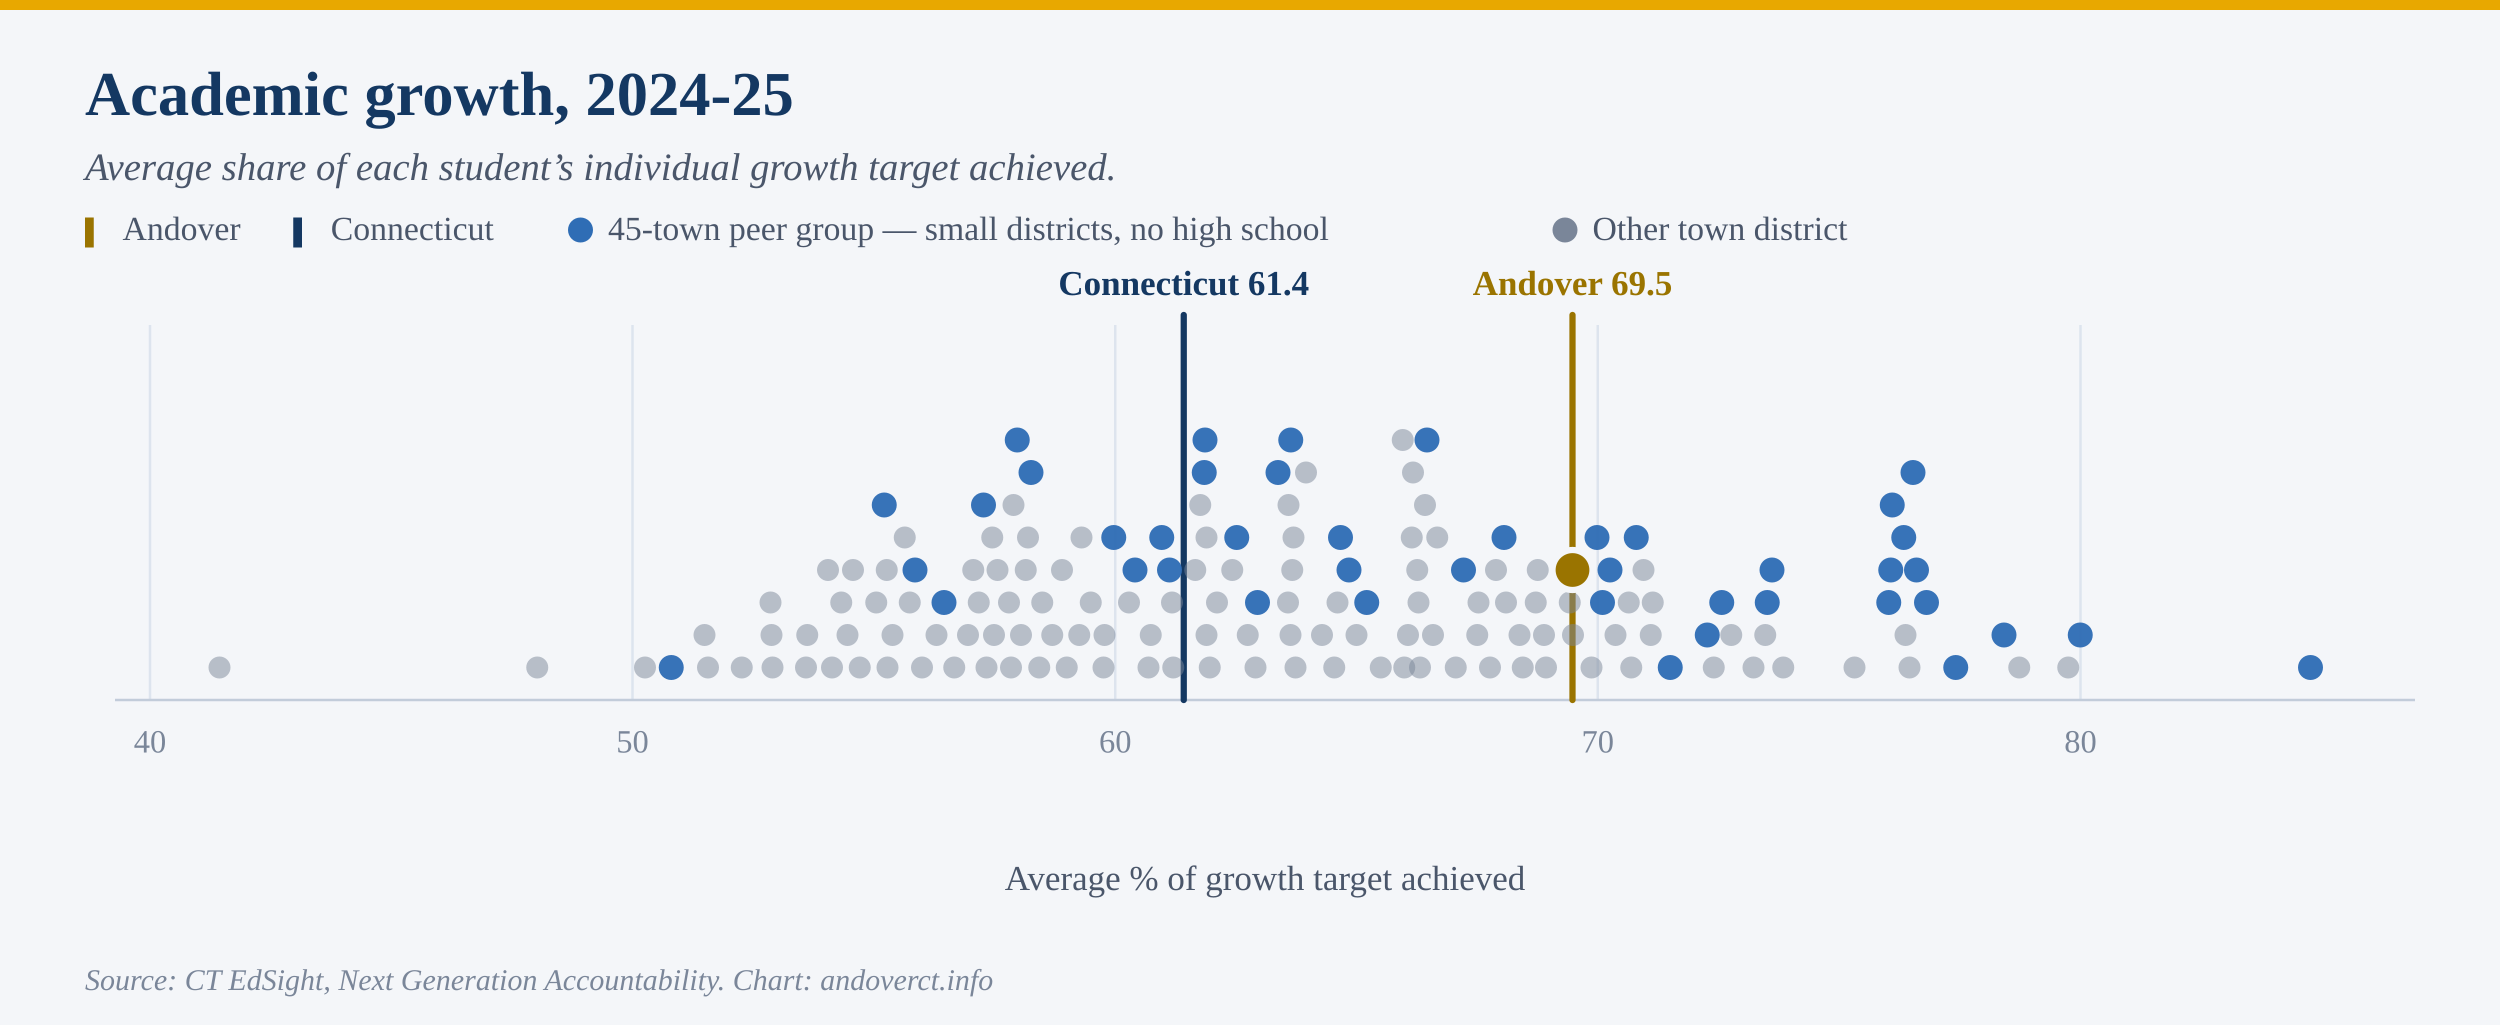
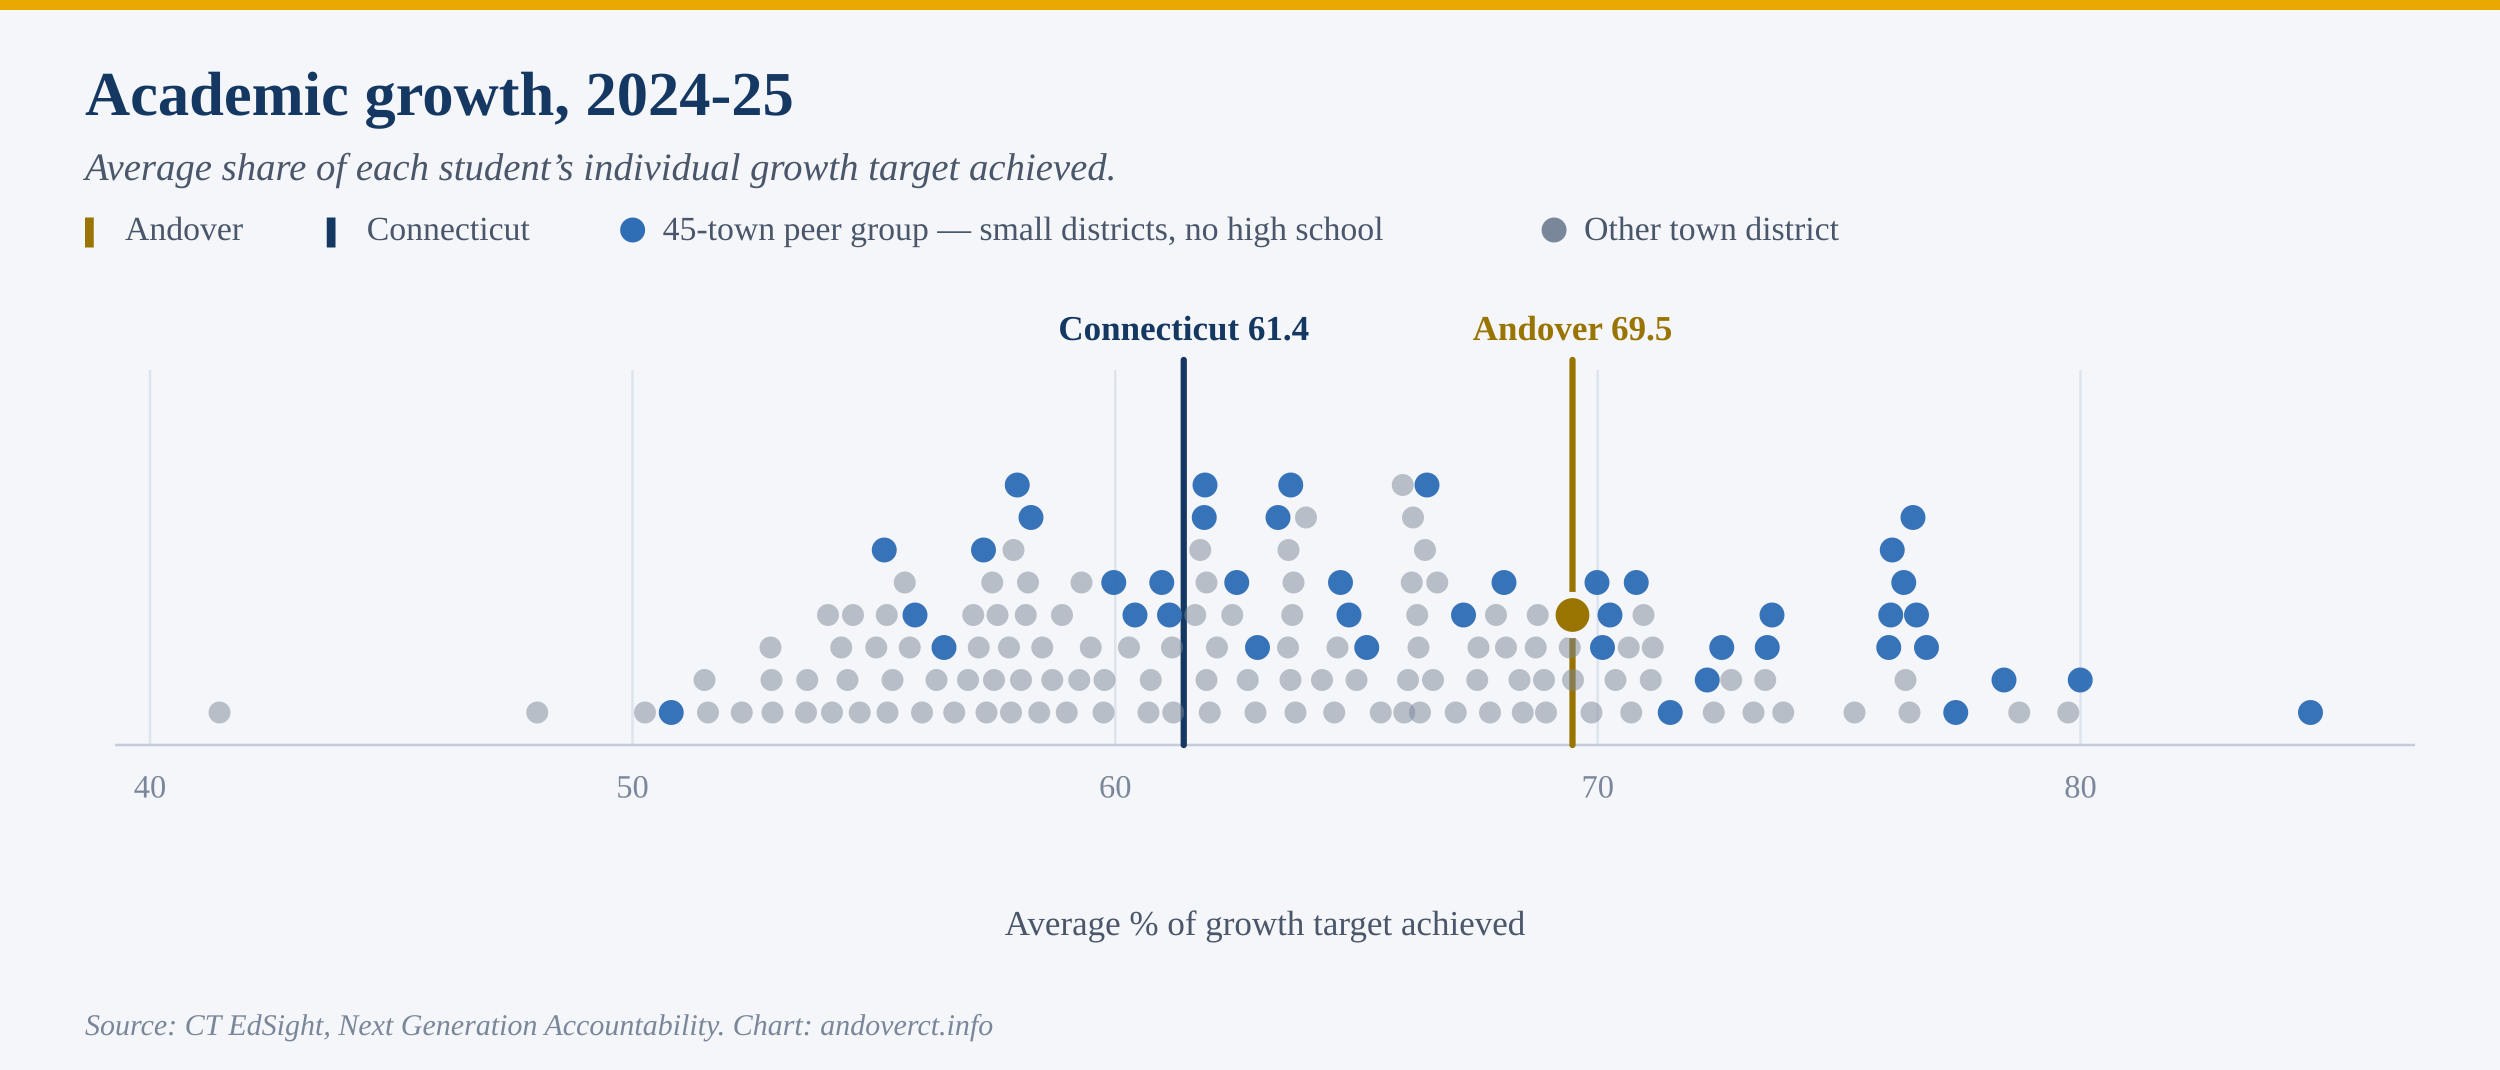
- <svg xmlns="http://www.w3.org/2000/svg" viewBox="0 0 1000 410" width="1000" height="410" role="img">
-   <rect width="1000" height="410" fill="#f4f6f9" />
+ <svg xmlns="http://www.w3.org/2000/svg" viewBox="0 0 1000 428" width="1000" height="428" role="img">
+   <rect width="1000" height="428" fill="#f4f6f9" />
  <rect x="0" y="0" width="1000" height="4" fill="#e8a800" />
  <text x="34" y="46" font-family="Georgia, 'Times New Roman', serif" font-size="25" font-weight="bold" fill="#143862">Academic growth, 2024-25</text>
  <text x="34" y="72" font-family="Georgia, 'Times New Roman', serif" font-size="15.5" font-style="italic" fill="#4a566a">Average share of each student’s individual growth target achieved.</text>
  <rect x="34" y="87" width="3.5" height="12" fill="#9a7400" />
-   <text x="49" y="96" font-family="Georgia, 'Times New Roman', serif" font-size="13.5" fill="#4a566a">Andover</text>
-   <rect x="117.3" y="87" width="3.5" height="12" fill="#143862" />
-   <text x="132.3" y="96" font-family="Georgia, 'Times New Roman', serif" font-size="13.5" fill="#4a566a">Connecticut</text>
-   <circle cx="232.2" cy="92" r="5" fill="#2f6db5" />
-   <text x="243.2" y="96" font-family="Georgia, 'Times New Roman', serif" font-size="13.5" fill="#4a566a">45-town peer group — small districts, no high school</text>
-   <circle cx="626.0" cy="92" r="5" fill="#7a8699" />
-   <text x="637.0" y="96" font-family="Georgia, 'Times New Roman', serif" font-size="13.5" fill="#4a566a">Other town district</text>
-   <line x1="60.0" y1="130.0" x2="60.0" y2="280.0" stroke="#dde4ee" stroke-width="1" stroke-opacity="1" stroke-linecap="butt" />
-   <text x="60.0" y="301.0" font-family="Georgia, 'Times New Roman', serif" font-size="13" fill="#7a8699" text-anchor="middle" font-weight="normal" font-style="normal">40</text>
-   <line x1="253.0" y1="130.0" x2="253.0" y2="280.0" stroke="#dde4ee" stroke-width="1" stroke-opacity="1" stroke-linecap="butt" />
-   <text x="253.0" y="301.0" font-family="Georgia, 'Times New Roman', serif" font-size="13" fill="#7a8699" text-anchor="middle" font-weight="normal" font-style="normal">50</text>
-   <line x1="446.1" y1="130.0" x2="446.1" y2="280.0" stroke="#dde4ee" stroke-width="1" stroke-opacity="1" stroke-linecap="butt" />
-   <text x="446.1" y="301.0" font-family="Georgia, 'Times New Roman', serif" font-size="13" fill="#7a8699" text-anchor="middle" font-weight="normal" font-style="normal">60</text>
-   <line x1="639.1" y1="130.0" x2="639.1" y2="280.0" stroke="#dde4ee" stroke-width="1" stroke-opacity="1" stroke-linecap="butt" />
-   <text x="639.1" y="301.0" font-family="Georgia, 'Times New Roman', serif" font-size="13" fill="#7a8699" text-anchor="middle" font-weight="normal" font-style="normal">70</text>
-   <line x1="832.2" y1="130.0" x2="832.2" y2="280.0" stroke="#dde4ee" stroke-width="1" stroke-opacity="1" stroke-linecap="butt" />
-   <text x="832.2" y="301.0" font-family="Georgia, 'Times New Roman', serif" font-size="13" fill="#7a8699" text-anchor="middle" font-weight="normal" font-style="normal">80</text>
-   <line x1="46.0" y1="280.0" x2="966.0" y2="280.0" stroke="#c2ccda" stroke-width="1" stroke-opacity="1" stroke-linecap="butt" />
-   <line x1="473.5" y1="126.0" x2="473.5" y2="280.0" stroke="#143862" stroke-width="2.5" stroke-opacity="1" stroke-linecap="round" />
-   <text x="473.5" y="118.0" font-family="Georgia, 'Times New Roman', serif" font-size="14" fill="#143862" text-anchor="middle" font-weight="bold" font-style="normal">Connecticut 61.4</text>
-   <line x1="629.0" y1="126.0" x2="629.0" y2="280.0" stroke="#9a7400" stroke-width="2.5" stroke-opacity="1" stroke-linecap="round" />
-   <text x="629.0" y="118.0" font-family="Georgia, 'Times New Roman', serif" font-size="14" fill="#9a7400" text-anchor="middle" font-weight="bold" font-style="normal">Andover 69.5</text>
-   <circle cx="332.8" cy="267.0" r="4.4" fill="#7a8699" fill-opacity="0.5" />
-   <circle cx="652.5" cy="267.0" r="4.4" fill="#7a8699" fill-opacity="0.5" />
-   <circle cx="426.7" cy="267.0" r="4.4" fill="#7a8699" fill-opacity="0.5" />
-   <circle cx="646.2" cy="254.0" r="4.4" fill="#7a8699" fill-opacity="0.5" />
-   <circle cx="339.0" cy="254.0" r="4.4" fill="#7a8699" fill-opacity="0.5" />
-   <circle cx="533.7" cy="267.0" r="4.4" fill="#7a8699" fill-opacity="0.5" />
-   <circle cx="415.7" cy="267.0" r="4.4" fill="#7a8699" fill-opacity="0.5" />
-   <circle cx="336.5" cy="241.0" r="4.4" fill="#7a8699" fill-opacity="0.5" />
-   <circle cx="355.0" cy="267.0" r="4.4" fill="#7a8699" fill-opacity="0.5" />
-   <circle cx="518.2" cy="267.0" r="4.4" fill="#7a8699" fill-opacity="0.5" />
-   <circle cx="596.0" cy="267.0" r="4.4" fill="#7a8699" fill-opacity="0.5" />
-   <circle cx="701.4" cy="267.0" r="4.4" fill="#7a8699" fill-opacity="0.5" />
-   <circle cx="368.8" cy="267.0" r="4.4" fill="#7a8699" fill-opacity="0.5" />
-   <circle cx="568.0" cy="267.0" r="4.4" fill="#7a8699" fill-opacity="0.5" />
-   <circle cx="636.6" cy="267.0" r="4.4" fill="#7a8699" fill-opacity="0.5" />
-   <circle cx="609.1" cy="267.0" r="4.4" fill="#7a8699" fill-opacity="0.5" />
-   <circle cx="408.4" cy="254.0" r="4.4" fill="#7a8699" fill-opacity="0.5" />
-   <circle cx="692.5" cy="254.0" r="4.4" fill="#7a8699" fill-opacity="0.5" />
-   <circle cx="322.4" cy="267.0" r="4.4" fill="#7a8699" fill-opacity="0.5" />
-   <circle cx="573.2" cy="254.0" r="4.4" fill="#7a8699" fill-opacity="0.5" />
-   <circle cx="357.0" cy="254.0" r="4.4" fill="#7a8699" fill-opacity="0.5" />
-   <circle cx="483.9" cy="267.0" r="4.4" fill="#7a8699" fill-opacity="0.5" />
-   <circle cx="394.6" cy="267.0" r="4.4" fill="#7a8699" fill-opacity="0.5" />
-   <circle cx="397.6" cy="254.0" r="4.4" fill="#7a8699" fill-opacity="0.5" />
-   <circle cx="469.3" cy="267.0" r="4.4" fill="#7a8699" fill-opacity="0.5" />
-   <circle cx="567.4" cy="241.0" r="4.4" fill="#7a8699" fill-opacity="0.5" />
-   <circle cx="502.2" cy="267.0" r="4.4" fill="#7a8699" fill-opacity="0.5" />
-   <circle cx="322.9" cy="254.0" r="4.4" fill="#7a8699" fill-opacity="0.5" />
-   <circle cx="617.6" cy="254.0" r="4.4" fill="#7a8699" fill-opacity="0.5" />
-   <circle cx="685.5" cy="267.0" r="4.4" fill="#7a8699" fill-opacity="0.5" />
-   <circle cx="607.8" cy="254.0" r="4.4" fill="#7a8699" fill-opacity="0.5" />
-   <circle cx="618.4" cy="267.0" r="4.4" fill="#7a8699" fill-opacity="0.5" />
-   <circle cx="763.8" cy="267.0" r="4.4" fill="#7a8699" fill-opacity="0.5" />
-   <circle cx="482.6" cy="254.0" r="4.4" fill="#7a8699" fill-opacity="0.5" />
-   <circle cx="363.9" cy="241.0" r="4.4" fill="#7a8699" fill-opacity="0.5" />
-   <circle cx="629.2" cy="254.0" r="4.4" fill="#7a8699" fill-opacity="0.5" />
-   <circle cx="391.5" cy="241.0" r="4.4" fill="#7a8699" fill-opacity="0.5" />
-   <circle cx="309.0" cy="267.0" r="4.4" fill="#7a8699" fill-opacity="0.5" />
-   <circle cx="381.7" cy="267.0" r="4.4" fill="#7a8699" fill-opacity="0.5" />
-   <circle cx="566.9" cy="228.0" r="4.4" fill="#7a8699" fill-opacity="0.5" />
-   <circle cx="399.0" cy="228.0" r="4.4" fill="#7a8699" fill-opacity="0.5" />
-   <circle cx="713.3" cy="267.0" r="4.4" fill="#7a8699" fill-opacity="0.5" />
-   <circle cx="374.6" cy="254.0" r="4.4" fill="#7a8699" fill-opacity="0.5" />
-   <circle cx="441.4" cy="267.0" r="4.4" fill="#7a8699" fill-opacity="0.5" />
-   <circle cx="283.2" cy="267.0" r="4.4" fill="#7a8699" fill-opacity="0.5" />
-   <circle cx="602.4" cy="241.0" r="4.4" fill="#7a8699" fill-opacity="0.5" />
-   <circle cx="459.4" cy="267.0" r="4.4" fill="#7a8699" fill-opacity="0.5" />
-   <circle cx="350.5" cy="241.0" r="4.4" fill="#7a8699" fill-opacity="0.5" />
-   <circle cx="403.6" cy="241.0" r="4.4" fill="#7a8699" fill-opacity="0.5" />
-   <circle cx="258.0" cy="267.0" r="4.4" fill="#7a8699" fill-opacity="0.5" />
-   <circle cx="827.3" cy="267.0" r="4.4" fill="#7a8699" fill-opacity="0.5" />
-   <circle cx="564.7" cy="215.0" r="4.4" fill="#7a8699" fill-opacity="0.5" />
-   <circle cx="343.9" cy="267.0" r="4.4" fill="#7a8699" fill-opacity="0.5" />
-   <circle cx="331.2" cy="228.0" r="4.4" fill="#7a8699" fill-opacity="0.5" />
-   <circle cx="420.9" cy="254.0" r="4.4" fill="#7a8699" fill-opacity="0.5" />
-   <circle cx="563.2" cy="254.0" r="4.4" fill="#7a8699" fill-opacity="0.5" />
-   <circle cx="627.9" cy="241.0" r="4.4" fill="#7a8699" fill-opacity="0.5" />
-   <circle cx="441.8" cy="254.0" r="4.4" fill="#7a8699" fill-opacity="0.5" />
-   <circle cx="499.1" cy="254.0" r="4.4" fill="#7a8699" fill-opacity="0.5" />
-   <circle cx="296.7" cy="267.0" r="4.4" fill="#7a8699" fill-opacity="0.5" />
-   <circle cx="528.8" cy="254.0" r="4.4" fill="#7a8699" fill-opacity="0.5" />
-   <circle cx="389.3" cy="228.0" r="4.4" fill="#7a8699" fill-opacity="0.5" />
-   <circle cx="590.9" cy="254.0" r="4.4" fill="#7a8699" fill-opacity="0.5" />
-   <circle cx="486.8" cy="241.0" r="4.4" fill="#7a8699" fill-opacity="0.5" />
-   <circle cx="396.9" cy="215.0" r="4.4" fill="#7a8699" fill-opacity="0.5" />
-   <circle cx="570.0" cy="202.0" r="4.4" fill="#7a8699" fill-opacity="0.5" />
-   <circle cx="308.6" cy="254.0" r="4.4" fill="#7a8699" fill-opacity="0.5" />
-   <circle cx="416.9" cy="241.0" r="4.4" fill="#7a8699" fill-opacity="0.5" />
-   <circle cx="281.8" cy="254.0" r="4.4" fill="#7a8699" fill-opacity="0.5" />
-   <circle cx="410.3" cy="228.0" r="4.4" fill="#7a8699" fill-opacity="0.5" />
-   <circle cx="478.1" cy="228.0" r="4.4" fill="#7a8699" fill-opacity="0.5" />
-   <circle cx="436.3" cy="241.0" r="4.4" fill="#7a8699" fill-opacity="0.5" />
-   <circle cx="214.9" cy="267.0" r="4.4" fill="#7a8699" fill-opacity="0.5" />
-   <circle cx="492.9" cy="228.0" r="4.4" fill="#7a8699" fill-opacity="0.5" />
-   <circle cx="87.8" cy="267.0" r="4.4" fill="#7a8699" fill-opacity="0.5" />
-   <circle cx="598.4" cy="228.0" r="4.4" fill="#7a8699" fill-opacity="0.5" />
-   <circle cx="574.9" cy="215.0" r="4.4" fill="#7a8699" fill-opacity="0.5" />
-   <circle cx="660.3" cy="254.0" r="4.4" fill="#7a8699" fill-opacity="0.5" />
-   <circle cx="404.4" cy="267.0" r="4.4" fill="#7a8699" fill-opacity="0.5" />
-   <circle cx="516.2" cy="254.0" r="4.4" fill="#7a8699" fill-opacity="0.5" />
-   <circle cx="565.2" cy="189.0" r="4.4" fill="#7a8699" fill-opacity="0.5" />
-   <circle cx="591.4" cy="241.0" r="4.4" fill="#7a8699" fill-opacity="0.5" />
-   <circle cx="515.2" cy="241.0" r="4.4" fill="#7a8699" fill-opacity="0.5" />
-   <circle cx="651.5" cy="241.0" r="4.4" fill="#7a8699" fill-opacity="0.5" />
-   <circle cx="661.1" cy="241.0" r="4.4" fill="#7a8699" fill-opacity="0.5" />
-   <circle cx="535.0" cy="241.0" r="4.4" fill="#7a8699" fill-opacity="0.5" />
-   <circle cx="354.7" cy="228.0" r="4.4" fill="#7a8699" fill-opacity="0.5" />
-   <circle cx="614.3" cy="241.0" r="4.4" fill="#7a8699" fill-opacity="0.5" />
-   <circle cx="482.6" cy="215.0" r="4.4" fill="#7a8699" fill-opacity="0.5" />
-   <circle cx="561.1" cy="176.0" r="4.4" fill="#7a8699" fill-opacity="0.5" />
-   <circle cx="582.3" cy="267.0" r="4.4" fill="#7a8699" fill-opacity="0.5" />
-   <circle cx="411.2" cy="215.0" r="4.4" fill="#7a8699" fill-opacity="0.5" />
-   <circle cx="424.8" cy="228.0" r="4.4" fill="#7a8699" fill-opacity="0.5" />
-   <circle cx="460.3" cy="254.0" r="4.4" fill="#7a8699" fill-opacity="0.5" />
-   <circle cx="361.9" cy="215.0" r="4.4" fill="#7a8699" fill-opacity="0.5" />
-   <circle cx="657.4" cy="228.0" r="4.4" fill="#7a8699" fill-opacity="0.5" />
-   <circle cx="431.7" cy="254.0" r="4.4" fill="#7a8699" fill-opacity="0.5" />
-   <circle cx="387.2" cy="254.0" r="4.4" fill="#7a8699" fill-opacity="0.5" />
-   <circle cx="542.6" cy="254.0" r="4.4" fill="#7a8699" fill-opacity="0.5" />
-   <circle cx="451.6" cy="241.0" r="4.4" fill="#7a8699" fill-opacity="0.5" />
-   <circle cx="615.1" cy="228.0" r="4.4" fill="#7a8699" fill-opacity="0.5" />
-   <circle cx="552.3" cy="267.0" r="4.4" fill="#7a8699" fill-opacity="0.5" />
-   <circle cx="468.8" cy="241.0" r="4.4" fill="#7a8699" fill-opacity="0.5" />
-   <circle cx="341.2" cy="228.0" r="4.4" fill="#7a8699" fill-opacity="0.5" />
-   <circle cx="480.1" cy="202.0" r="4.4" fill="#7a8699" fill-opacity="0.5" />
-   <circle cx="308.2" cy="241.0" r="4.4" fill="#7a8699" fill-opacity="0.5" />
-   <circle cx="561.7" cy="267.0" r="4.4" fill="#7a8699" fill-opacity="0.5" />
-   <circle cx="516.9" cy="228.0" r="4.4" fill="#7a8699" fill-opacity="0.5" />
-   <circle cx="807.7" cy="267.0" r="4.4" fill="#7a8699" fill-opacity="0.5" />
-   <circle cx="741.8" cy="267.0" r="4.4" fill="#7a8699" fill-opacity="0.5" />
-   <circle cx="706.1" cy="254.0" r="4.4" fill="#7a8699" fill-opacity="0.5" />
-   <circle cx="517.4" cy="215.0" r="4.4" fill="#7a8699" fill-opacity="0.5" />
-   <circle cx="762.2" cy="254.0" r="4.4" fill="#7a8699" fill-opacity="0.5" />
-   <circle cx="405.4" cy="202.0" r="4.4" fill="#7a8699" fill-opacity="0.5" />
-   <circle cx="432.6" cy="215.0" r="4.4" fill="#7a8699" fill-opacity="0.5" />
-   <circle cx="515.4" cy="202.0" r="4.4" fill="#7a8699" fill-opacity="0.5" />
-   <circle cx="522.4" cy="189.0" r="4.4" fill="#7a8699" fill-opacity="0.5" />
-   <circle cx="516.3" cy="176.0" r="5" fill="#2f6db5" fill-opacity="0.95" />
-   <circle cx="644.0" cy="228.0" r="5" fill="#2f6db5" fill-opacity="0.95" />
-   <circle cx="755.5" cy="241.0" r="5" fill="#2f6db5" fill-opacity="0.95" />
-   <circle cx="756.3" cy="228.0" r="5" fill="#2f6db5" fill-opacity="0.95" />
-   <circle cx="412.4" cy="189.0" r="5" fill="#2f6db5" fill-opacity="0.95" />
-   <circle cx="454.0" cy="228.0" r="5" fill="#2f6db5" fill-opacity="0.95" />
-   <circle cx="366.0" cy="228.0" r="5" fill="#2f6db5" fill-opacity="0.95" />
-   <circle cx="268.5" cy="267.0" r="5" fill="#2f6db5" fill-opacity="0.95" />
-   <circle cx="761.5" cy="215.0" r="5" fill="#2f6db5" fill-opacity="0.95" />
-   <circle cx="924.2" cy="267.0" r="5" fill="#2f6db5" fill-opacity="0.95" />
-   <circle cx="467.8" cy="228.0" r="5" fill="#2f6db5" fill-opacity="0.95" />
-   <circle cx="801.6" cy="254.0" r="5" fill="#2f6db5" fill-opacity="0.95" />
-   <circle cx="539.6" cy="228.0" r="5" fill="#2f6db5" fill-opacity="0.95" />
-   <circle cx="782.3" cy="267.0" r="5" fill="#2f6db5" fill-opacity="0.95" />
-   <circle cx="585.4" cy="228.0" r="5" fill="#2f6db5" fill-opacity="0.95" />
-   <circle cx="464.7" cy="215.0" r="5" fill="#2f6db5" fill-opacity="0.95" />
-   <circle cx="682.9" cy="254.0" r="5" fill="#2f6db5" fill-opacity="0.95" />
-   <circle cx="706.9" cy="241.0" r="5" fill="#2f6db5" fill-opacity="0.95" />
-   <circle cx="641.0" cy="241.0" r="5" fill="#2f6db5" fill-opacity="0.95" />
-   <circle cx="708.8" cy="228.0" r="5" fill="#2f6db5" fill-opacity="0.95" />
-   <circle cx="688.7" cy="241.0" r="5" fill="#2f6db5" fill-opacity="0.95" />
-   <circle cx="481.7" cy="189.0" r="5" fill="#2f6db5" fill-opacity="0.95" />
-   <circle cx="654.5" cy="215.0" r="5" fill="#2f6db5" fill-opacity="0.95" />
-   <circle cx="756.9" cy="202.0" r="5" fill="#2f6db5" fill-opacity="0.95" />
-   <circle cx="511.2" cy="189.0" r="5" fill="#2f6db5" fill-opacity="0.95" />
-   <circle cx="503.0" cy="241.0" r="5" fill="#2f6db5" fill-opacity="0.95" />
-   <circle cx="546.7" cy="241.0" r="5" fill="#2f6db5" fill-opacity="0.95" />
-   <circle cx="770.6" cy="241.0" r="5" fill="#2f6db5" fill-opacity="0.95" />
-   <circle cx="638.8" cy="215.0" r="5" fill="#2f6db5" fill-opacity="0.95" />
-   <circle cx="393.4" cy="202.0" r="5" fill="#2f6db5" fill-opacity="0.95" />
-   <circle cx="668.1" cy="267.0" r="5" fill="#2f6db5" fill-opacity="0.95" />
-   <circle cx="445.5" cy="215.0" r="5" fill="#2f6db5" fill-opacity="0.95" />
-   <circle cx="765.2" cy="189.0" r="5" fill="#2f6db5" fill-opacity="0.95" />
-   <circle cx="601.6" cy="215.0" r="5" fill="#2f6db5" fill-opacity="0.95" />
-   <circle cx="832.1" cy="254.0" r="5" fill="#2f6db5" fill-opacity="0.95" />
-   <circle cx="494.7" cy="215.0" r="5" fill="#2f6db5" fill-opacity="0.95" />
-   <circle cx="406.9" cy="176.0" r="5" fill="#2f6db5" fill-opacity="0.95" />
-   <circle cx="353.7" cy="202.0" r="5" fill="#2f6db5" fill-opacity="0.95" />
-   <circle cx="536.2" cy="215.0" r="5" fill="#2f6db5" fill-opacity="0.95" />
-   <circle cx="570.8" cy="176.0" r="5" fill="#2f6db5" fill-opacity="0.95" />
-   <circle cx="482.0" cy="176.0" r="5" fill="#2f6db5" fill-opacity="0.95" />
-   <circle cx="766.6" cy="228.0" r="5" fill="#2f6db5" fill-opacity="0.95" />
-   <circle cx="377.6" cy="241.0" r="5" fill="#2f6db5" fill-opacity="0.95" />
-   <circle cx="629.0" cy="228.0" r="8" fill="#9a7400" fill-opacity="1" stroke="#f4f6f9" stroke-width="2.5" />
-   <text x="506.0" y="356.0" font-family="Georgia, 'Times New Roman', serif" font-size="14" fill="#4a566a" text-anchor="middle" font-weight="normal" font-style="normal">Average % of growth target achieved</text>
-   <text x="34" y="396" font-family="Georgia, 'Times New Roman', serif" font-size="12" font-style="italic" fill="#7a8699">Source: CT EdSight, Next Generation Accountability. Chart: andoverct.info</text>
+   <text x="50" y="96" font-family="Georgia, 'Times New Roman', serif" font-size="13.5" fill="#4a566a">Andover</text>
+   <rect x="130.703" y="87" width="3.5" height="12" fill="#143862" />
+   <text x="146.703" y="96" font-family="Georgia, 'Times New Roman', serif" font-size="13.5" fill="#4a566a">Connecticut</text>
+   <circle cx="253.062" cy="92" r="5" fill="#2f6db5" />
+   <text x="265.062" y="96" font-family="Georgia, 'Times New Roman', serif" font-size="13.5" fill="#4a566a">45-town peer group — small districts, no high school</text>
+   <circle cx="621.625" cy="92" r="5" fill="#7a8699" />
+   <text x="633.625" y="96" font-family="Georgia, 'Times New Roman', serif" font-size="13.5" fill="#4a566a">Other town district</text>
+   <line x1="60.0" y1="148.0" x2="60.0" y2="298.0" stroke="#dde4ee" stroke-width="1" stroke-opacity="1" stroke-linecap="butt" />
+   <text x="60.0" y="319.0" font-family="Georgia, 'Times New Roman', serif" font-size="13" fill="#7a8699" text-anchor="middle" font-weight="normal" font-style="normal">40</text>
+   <line x1="253.0" y1="148.0" x2="253.0" y2="298.0" stroke="#dde4ee" stroke-width="1" stroke-opacity="1" stroke-linecap="butt" />
+   <text x="253.0" y="319.0" font-family="Georgia, 'Times New Roman', serif" font-size="13" fill="#7a8699" text-anchor="middle" font-weight="normal" font-style="normal">50</text>
+   <line x1="446.1" y1="148.0" x2="446.1" y2="298.0" stroke="#dde4ee" stroke-width="1" stroke-opacity="1" stroke-linecap="butt" />
+   <text x="446.1" y="319.0" font-family="Georgia, 'Times New Roman', serif" font-size="13" fill="#7a8699" text-anchor="middle" font-weight="normal" font-style="normal">60</text>
+   <line x1="639.1" y1="148.0" x2="639.1" y2="298.0" stroke="#dde4ee" stroke-width="1" stroke-opacity="1" stroke-linecap="butt" />
+   <text x="639.1" y="319.0" font-family="Georgia, 'Times New Roman', serif" font-size="13" fill="#7a8699" text-anchor="middle" font-weight="normal" font-style="normal">70</text>
+   <line x1="832.2" y1="148.0" x2="832.2" y2="298.0" stroke="#dde4ee" stroke-width="1" stroke-opacity="1" stroke-linecap="butt" />
+   <text x="832.2" y="319.0" font-family="Georgia, 'Times New Roman', serif" font-size="13" fill="#7a8699" text-anchor="middle" font-weight="normal" font-style="normal">80</text>
+   <line x1="46.0" y1="298.0" x2="966.0" y2="298.0" stroke="#c2ccda" stroke-width="1" stroke-opacity="1" stroke-linecap="butt" />
+   <line x1="473.5" y1="144.0" x2="473.5" y2="298.0" stroke="#143862" stroke-width="2.5" stroke-opacity="1" stroke-linecap="round" />
+   <text x="473.5" y="136.0" font-family="Georgia, 'Times New Roman', serif" font-size="14" fill="#143862" text-anchor="middle" font-weight="bold" font-style="normal">Connecticut 61.4</text>
+   <line x1="629.0" y1="144.0" x2="629.0" y2="298.0" stroke="#9a7400" stroke-width="2.5" stroke-opacity="1" stroke-linecap="round" />
+   <text x="629.0" y="136.0" font-family="Georgia, 'Times New Roman', serif" font-size="14" fill="#9a7400" text-anchor="middle" font-weight="bold" font-style="normal">Andover 69.5</text>
+   <circle cx="332.8" cy="285.0" r="4.4" fill="#7a8699" fill-opacity="0.5" />
+   <circle cx="652.5" cy="285.0" r="4.4" fill="#7a8699" fill-opacity="0.5" />
+   <circle cx="426.7" cy="285.0" r="4.4" fill="#7a8699" fill-opacity="0.5" />
+   <circle cx="646.2" cy="272.0" r="4.4" fill="#7a8699" fill-opacity="0.5" />
+   <circle cx="339.0" cy="272.0" r="4.4" fill="#7a8699" fill-opacity="0.5" />
+   <circle cx="533.7" cy="285.0" r="4.4" fill="#7a8699" fill-opacity="0.5" />
+   <circle cx="415.7" cy="285.0" r="4.4" fill="#7a8699" fill-opacity="0.5" />
+   <circle cx="336.5" cy="259.0" r="4.4" fill="#7a8699" fill-opacity="0.5" />
+   <circle cx="355.0" cy="285.0" r="4.4" fill="#7a8699" fill-opacity="0.5" />
+   <circle cx="518.2" cy="285.0" r="4.4" fill="#7a8699" fill-opacity="0.5" />
+   <circle cx="596.0" cy="285.0" r="4.4" fill="#7a8699" fill-opacity="0.5" />
+   <circle cx="701.4" cy="285.0" r="4.4" fill="#7a8699" fill-opacity="0.5" />
+   <circle cx="368.8" cy="285.0" r="4.4" fill="#7a8699" fill-opacity="0.5" />
+   <circle cx="568.0" cy="285.0" r="4.4" fill="#7a8699" fill-opacity="0.5" />
+   <circle cx="636.6" cy="285.0" r="4.4" fill="#7a8699" fill-opacity="0.5" />
+   <circle cx="609.1" cy="285.0" r="4.4" fill="#7a8699" fill-opacity="0.5" />
+   <circle cx="408.4" cy="272.0" r="4.4" fill="#7a8699" fill-opacity="0.5" />
+   <circle cx="692.5" cy="272.0" r="4.4" fill="#7a8699" fill-opacity="0.5" />
+   <circle cx="322.4" cy="285.0" r="4.4" fill="#7a8699" fill-opacity="0.5" />
+   <circle cx="573.2" cy="272.0" r="4.4" fill="#7a8699" fill-opacity="0.5" />
+   <circle cx="357.0" cy="272.0" r="4.4" fill="#7a8699" fill-opacity="0.5" />
+   <circle cx="483.9" cy="285.0" r="4.4" fill="#7a8699" fill-opacity="0.5" />
+   <circle cx="394.6" cy="285.0" r="4.4" fill="#7a8699" fill-opacity="0.5" />
+   <circle cx="397.6" cy="272.0" r="4.4" fill="#7a8699" fill-opacity="0.5" />
+   <circle cx="469.3" cy="285.0" r="4.4" fill="#7a8699" fill-opacity="0.5" />
+   <circle cx="567.4" cy="259.0" r="4.4" fill="#7a8699" fill-opacity="0.5" />
+   <circle cx="502.2" cy="285.0" r="4.4" fill="#7a8699" fill-opacity="0.5" />
+   <circle cx="322.9" cy="272.0" r="4.4" fill="#7a8699" fill-opacity="0.5" />
+   <circle cx="617.6" cy="272.0" r="4.4" fill="#7a8699" fill-opacity="0.5" />
+   <circle cx="685.5" cy="285.0" r="4.4" fill="#7a8699" fill-opacity="0.5" />
+   <circle cx="607.8" cy="272.0" r="4.4" fill="#7a8699" fill-opacity="0.5" />
+   <circle cx="618.4" cy="285.0" r="4.4" fill="#7a8699" fill-opacity="0.5" />
+   <circle cx="763.8" cy="285.0" r="4.4" fill="#7a8699" fill-opacity="0.5" />
+   <circle cx="482.6" cy="272.0" r="4.4" fill="#7a8699" fill-opacity="0.5" />
+   <circle cx="363.9" cy="259.0" r="4.4" fill="#7a8699" fill-opacity="0.5" />
+   <circle cx="629.2" cy="272.0" r="4.4" fill="#7a8699" fill-opacity="0.5" />
+   <circle cx="391.5" cy="259.0" r="4.4" fill="#7a8699" fill-opacity="0.5" />
+   <circle cx="309.0" cy="285.0" r="4.4" fill="#7a8699" fill-opacity="0.5" />
+   <circle cx="381.7" cy="285.0" r="4.4" fill="#7a8699" fill-opacity="0.5" />
+   <circle cx="566.9" cy="246.0" r="4.4" fill="#7a8699" fill-opacity="0.5" />
+   <circle cx="399.0" cy="246.0" r="4.4" fill="#7a8699" fill-opacity="0.5" />
+   <circle cx="713.3" cy="285.0" r="4.4" fill="#7a8699" fill-opacity="0.5" />
+   <circle cx="374.6" cy="272.0" r="4.4" fill="#7a8699" fill-opacity="0.5" />
+   <circle cx="441.4" cy="285.0" r="4.4" fill="#7a8699" fill-opacity="0.5" />
+   <circle cx="283.2" cy="285.0" r="4.4" fill="#7a8699" fill-opacity="0.5" />
+   <circle cx="602.4" cy="259.0" r="4.4" fill="#7a8699" fill-opacity="0.5" />
+   <circle cx="459.4" cy="285.0" r="4.4" fill="#7a8699" fill-opacity="0.5" />
+   <circle cx="350.5" cy="259.0" r="4.4" fill="#7a8699" fill-opacity="0.5" />
+   <circle cx="403.6" cy="259.0" r="4.4" fill="#7a8699" fill-opacity="0.5" />
+   <circle cx="258.0" cy="285.0" r="4.4" fill="#7a8699" fill-opacity="0.5" />
+   <circle cx="827.3" cy="285.0" r="4.4" fill="#7a8699" fill-opacity="0.5" />
+   <circle cx="564.7" cy="233.0" r="4.4" fill="#7a8699" fill-opacity="0.5" />
+   <circle cx="343.9" cy="285.0" r="4.4" fill="#7a8699" fill-opacity="0.5" />
+   <circle cx="331.2" cy="246.0" r="4.4" fill="#7a8699" fill-opacity="0.5" />
+   <circle cx="420.9" cy="272.0" r="4.4" fill="#7a8699" fill-opacity="0.5" />
+   <circle cx="563.2" cy="272.0" r="4.4" fill="#7a8699" fill-opacity="0.5" />
+   <circle cx="627.9" cy="259.0" r="4.4" fill="#7a8699" fill-opacity="0.5" />
+   <circle cx="441.8" cy="272.0" r="4.4" fill="#7a8699" fill-opacity="0.5" />
+   <circle cx="499.1" cy="272.0" r="4.4" fill="#7a8699" fill-opacity="0.5" />
+   <circle cx="296.7" cy="285.0" r="4.4" fill="#7a8699" fill-opacity="0.5" />
+   <circle cx="528.8" cy="272.0" r="4.4" fill="#7a8699" fill-opacity="0.5" />
+   <circle cx="389.3" cy="246.0" r="4.4" fill="#7a8699" fill-opacity="0.5" />
+   <circle cx="590.9" cy="272.0" r="4.4" fill="#7a8699" fill-opacity="0.5" />
+   <circle cx="486.8" cy="259.0" r="4.4" fill="#7a8699" fill-opacity="0.5" />
+   <circle cx="396.9" cy="233.0" r="4.4" fill="#7a8699" fill-opacity="0.5" />
+   <circle cx="570.0" cy="220.0" r="4.4" fill="#7a8699" fill-opacity="0.5" />
+   <circle cx="308.6" cy="272.0" r="4.4" fill="#7a8699" fill-opacity="0.5" />
+   <circle cx="416.9" cy="259.0" r="4.4" fill="#7a8699" fill-opacity="0.5" />
+   <circle cx="281.8" cy="272.0" r="4.4" fill="#7a8699" fill-opacity="0.5" />
+   <circle cx="410.3" cy="246.0" r="4.4" fill="#7a8699" fill-opacity="0.5" />
+   <circle cx="478.1" cy="246.0" r="4.4" fill="#7a8699" fill-opacity="0.5" />
+   <circle cx="436.3" cy="259.0" r="4.4" fill="#7a8699" fill-opacity="0.5" />
+   <circle cx="214.9" cy="285.0" r="4.4" fill="#7a8699" fill-opacity="0.5" />
+   <circle cx="492.9" cy="246.0" r="4.4" fill="#7a8699" fill-opacity="0.5" />
+   <circle cx="87.8" cy="285.0" r="4.4" fill="#7a8699" fill-opacity="0.5" />
+   <circle cx="598.4" cy="246.0" r="4.4" fill="#7a8699" fill-opacity="0.5" />
+   <circle cx="574.9" cy="233.0" r="4.4" fill="#7a8699" fill-opacity="0.5" />
+   <circle cx="660.3" cy="272.0" r="4.4" fill="#7a8699" fill-opacity="0.5" />
+   <circle cx="404.4" cy="285.0" r="4.4" fill="#7a8699" fill-opacity="0.5" />
+   <circle cx="516.2" cy="272.0" r="4.4" fill="#7a8699" fill-opacity="0.5" />
+   <circle cx="565.2" cy="207.0" r="4.4" fill="#7a8699" fill-opacity="0.5" />
+   <circle cx="591.4" cy="259.0" r="4.4" fill="#7a8699" fill-opacity="0.5" />
+   <circle cx="515.2" cy="259.0" r="4.4" fill="#7a8699" fill-opacity="0.5" />
+   <circle cx="651.5" cy="259.0" r="4.4" fill="#7a8699" fill-opacity="0.5" />
+   <circle cx="661.1" cy="259.0" r="4.4" fill="#7a8699" fill-opacity="0.5" />
+   <circle cx="535.0" cy="259.0" r="4.4" fill="#7a8699" fill-opacity="0.5" />
+   <circle cx="354.7" cy="246.0" r="4.4" fill="#7a8699" fill-opacity="0.5" />
+   <circle cx="614.3" cy="259.0" r="4.4" fill="#7a8699" fill-opacity="0.5" />
+   <circle cx="482.6" cy="233.0" r="4.4" fill="#7a8699" fill-opacity="0.5" />
+   <circle cx="561.1" cy="194.0" r="4.4" fill="#7a8699" fill-opacity="0.5" />
+   <circle cx="582.3" cy="285.0" r="4.4" fill="#7a8699" fill-opacity="0.5" />
+   <circle cx="411.2" cy="233.0" r="4.4" fill="#7a8699" fill-opacity="0.5" />
+   <circle cx="424.8" cy="246.0" r="4.4" fill="#7a8699" fill-opacity="0.5" />
+   <circle cx="460.3" cy="272.0" r="4.4" fill="#7a8699" fill-opacity="0.5" />
+   <circle cx="361.9" cy="233.0" r="4.4" fill="#7a8699" fill-opacity="0.5" />
+   <circle cx="657.4" cy="246.0" r="4.4" fill="#7a8699" fill-opacity="0.5" />
+   <circle cx="431.7" cy="272.0" r="4.4" fill="#7a8699" fill-opacity="0.5" />
+   <circle cx="387.2" cy="272.0" r="4.4" fill="#7a8699" fill-opacity="0.5" />
+   <circle cx="542.6" cy="272.0" r="4.4" fill="#7a8699" fill-opacity="0.5" />
+   <circle cx="451.6" cy="259.0" r="4.4" fill="#7a8699" fill-opacity="0.5" />
+   <circle cx="615.1" cy="246.0" r="4.4" fill="#7a8699" fill-opacity="0.5" />
+   <circle cx="552.3" cy="285.0" r="4.4" fill="#7a8699" fill-opacity="0.5" />
+   <circle cx="468.8" cy="259.0" r="4.4" fill="#7a8699" fill-opacity="0.5" />
+   <circle cx="341.2" cy="246.0" r="4.4" fill="#7a8699" fill-opacity="0.5" />
+   <circle cx="480.1" cy="220.0" r="4.4" fill="#7a8699" fill-opacity="0.5" />
+   <circle cx="308.2" cy="259.0" r="4.4" fill="#7a8699" fill-opacity="0.5" />
+   <circle cx="561.7" cy="285.0" r="4.4" fill="#7a8699" fill-opacity="0.5" />
+   <circle cx="516.9" cy="246.0" r="4.4" fill="#7a8699" fill-opacity="0.5" />
+   <circle cx="807.7" cy="285.0" r="4.4" fill="#7a8699" fill-opacity="0.5" />
+   <circle cx="741.8" cy="285.0" r="4.4" fill="#7a8699" fill-opacity="0.5" />
+   <circle cx="706.1" cy="272.0" r="4.4" fill="#7a8699" fill-opacity="0.5" />
+   <circle cx="517.4" cy="233.0" r="4.4" fill="#7a8699" fill-opacity="0.5" />
+   <circle cx="762.2" cy="272.0" r="4.4" fill="#7a8699" fill-opacity="0.5" />
+   <circle cx="405.4" cy="220.0" r="4.4" fill="#7a8699" fill-opacity="0.5" />
+   <circle cx="432.6" cy="233.0" r="4.4" fill="#7a8699" fill-opacity="0.5" />
+   <circle cx="515.4" cy="220.0" r="4.4" fill="#7a8699" fill-opacity="0.5" />
+   <circle cx="522.4" cy="207.0" r="4.4" fill="#7a8699" fill-opacity="0.5" />
+   <circle cx="516.3" cy="194.0" r="5" fill="#2f6db5" fill-opacity="0.95" />
+   <circle cx="644.0" cy="246.0" r="5" fill="#2f6db5" fill-opacity="0.95" />
+   <circle cx="755.5" cy="259.0" r="5" fill="#2f6db5" fill-opacity="0.95" />
+   <circle cx="756.3" cy="246.0" r="5" fill="#2f6db5" fill-opacity="0.95" />
+   <circle cx="412.4" cy="207.0" r="5" fill="#2f6db5" fill-opacity="0.95" />
+   <circle cx="454.0" cy="246.0" r="5" fill="#2f6db5" fill-opacity="0.95" />
+   <circle cx="366.0" cy="246.0" r="5" fill="#2f6db5" fill-opacity="0.95" />
+   <circle cx="268.5" cy="285.0" r="5" fill="#2f6db5" fill-opacity="0.95" />
+   <circle cx="761.5" cy="233.0" r="5" fill="#2f6db5" fill-opacity="0.95" />
+   <circle cx="924.2" cy="285.0" r="5" fill="#2f6db5" fill-opacity="0.95" />
+   <circle cx="467.8" cy="246.0" r="5" fill="#2f6db5" fill-opacity="0.95" />
+   <circle cx="801.6" cy="272.0" r="5" fill="#2f6db5" fill-opacity="0.95" />
+   <circle cx="539.6" cy="246.0" r="5" fill="#2f6db5" fill-opacity="0.95" />
+   <circle cx="782.3" cy="285.0" r="5" fill="#2f6db5" fill-opacity="0.95" />
+   <circle cx="585.4" cy="246.0" r="5" fill="#2f6db5" fill-opacity="0.95" />
+   <circle cx="464.7" cy="233.0" r="5" fill="#2f6db5" fill-opacity="0.95" />
+   <circle cx="682.9" cy="272.0" r="5" fill="#2f6db5" fill-opacity="0.95" />
+   <circle cx="706.9" cy="259.0" r="5" fill="#2f6db5" fill-opacity="0.95" />
+   <circle cx="641.0" cy="259.0" r="5" fill="#2f6db5" fill-opacity="0.95" />
+   <circle cx="708.8" cy="246.0" r="5" fill="#2f6db5" fill-opacity="0.95" />
+   <circle cx="688.7" cy="259.0" r="5" fill="#2f6db5" fill-opacity="0.95" />
+   <circle cx="481.7" cy="207.0" r="5" fill="#2f6db5" fill-opacity="0.95" />
+   <circle cx="654.5" cy="233.0" r="5" fill="#2f6db5" fill-opacity="0.95" />
+   <circle cx="756.9" cy="220.0" r="5" fill="#2f6db5" fill-opacity="0.95" />
+   <circle cx="511.2" cy="207.0" r="5" fill="#2f6db5" fill-opacity="0.95" />
+   <circle cx="503.0" cy="259.0" r="5" fill="#2f6db5" fill-opacity="0.95" />
+   <circle cx="546.7" cy="259.0" r="5" fill="#2f6db5" fill-opacity="0.95" />
+   <circle cx="770.6" cy="259.0" r="5" fill="#2f6db5" fill-opacity="0.95" />
+   <circle cx="638.8" cy="233.0" r="5" fill="#2f6db5" fill-opacity="0.95" />
+   <circle cx="393.4" cy="220.0" r="5" fill="#2f6db5" fill-opacity="0.95" />
+   <circle cx="668.1" cy="285.0" r="5" fill="#2f6db5" fill-opacity="0.95" />
+   <circle cx="445.5" cy="233.0" r="5" fill="#2f6db5" fill-opacity="0.95" />
+   <circle cx="765.2" cy="207.0" r="5" fill="#2f6db5" fill-opacity="0.95" />
+   <circle cx="601.6" cy="233.0" r="5" fill="#2f6db5" fill-opacity="0.95" />
+   <circle cx="832.1" cy="272.0" r="5" fill="#2f6db5" fill-opacity="0.95" />
+   <circle cx="494.7" cy="233.0" r="5" fill="#2f6db5" fill-opacity="0.95" />
+   <circle cx="406.9" cy="194.0" r="5" fill="#2f6db5" fill-opacity="0.95" />
+   <circle cx="353.7" cy="220.0" r="5" fill="#2f6db5" fill-opacity="0.95" />
+   <circle cx="536.2" cy="233.0" r="5" fill="#2f6db5" fill-opacity="0.95" />
+   <circle cx="570.8" cy="194.0" r="5" fill="#2f6db5" fill-opacity="0.95" />
+   <circle cx="482.0" cy="194.0" r="5" fill="#2f6db5" fill-opacity="0.95" />
+   <circle cx="766.6" cy="246.0" r="5" fill="#2f6db5" fill-opacity="0.95" />
+   <circle cx="377.6" cy="259.0" r="5" fill="#2f6db5" fill-opacity="0.95" />
+   <circle cx="629.0" cy="246.0" r="8" fill="#9a7400" fill-opacity="1" stroke="#f4f6f9" stroke-width="2.5" />
+   <text x="506.0" y="374.0" font-family="Georgia, 'Times New Roman', serif" font-size="14" fill="#4a566a" text-anchor="middle" font-weight="normal" font-style="normal">Average % of growth target achieved</text>
+   <text x="34" y="414" font-family="Georgia, 'Times New Roman', serif" font-size="12" font-style="italic" fill="#7a8699">Source: CT EdSight, Next Generation Accountability. Chart: andoverct.info</text>
</svg>
